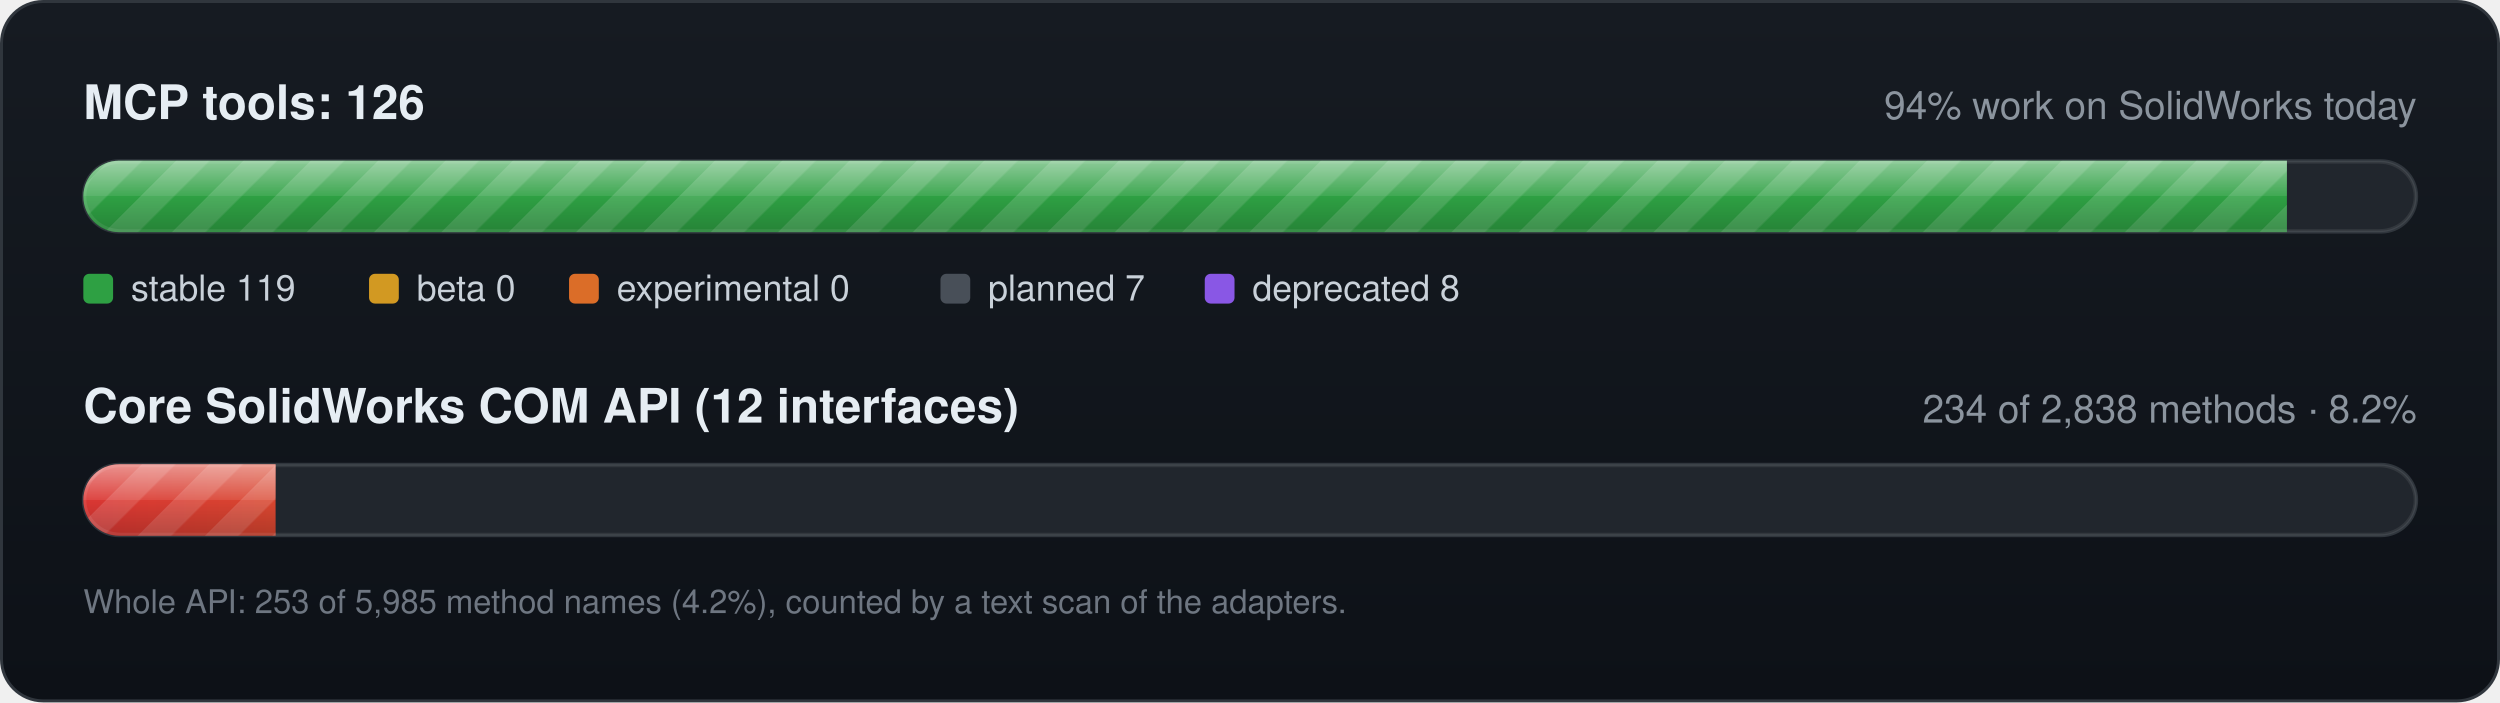
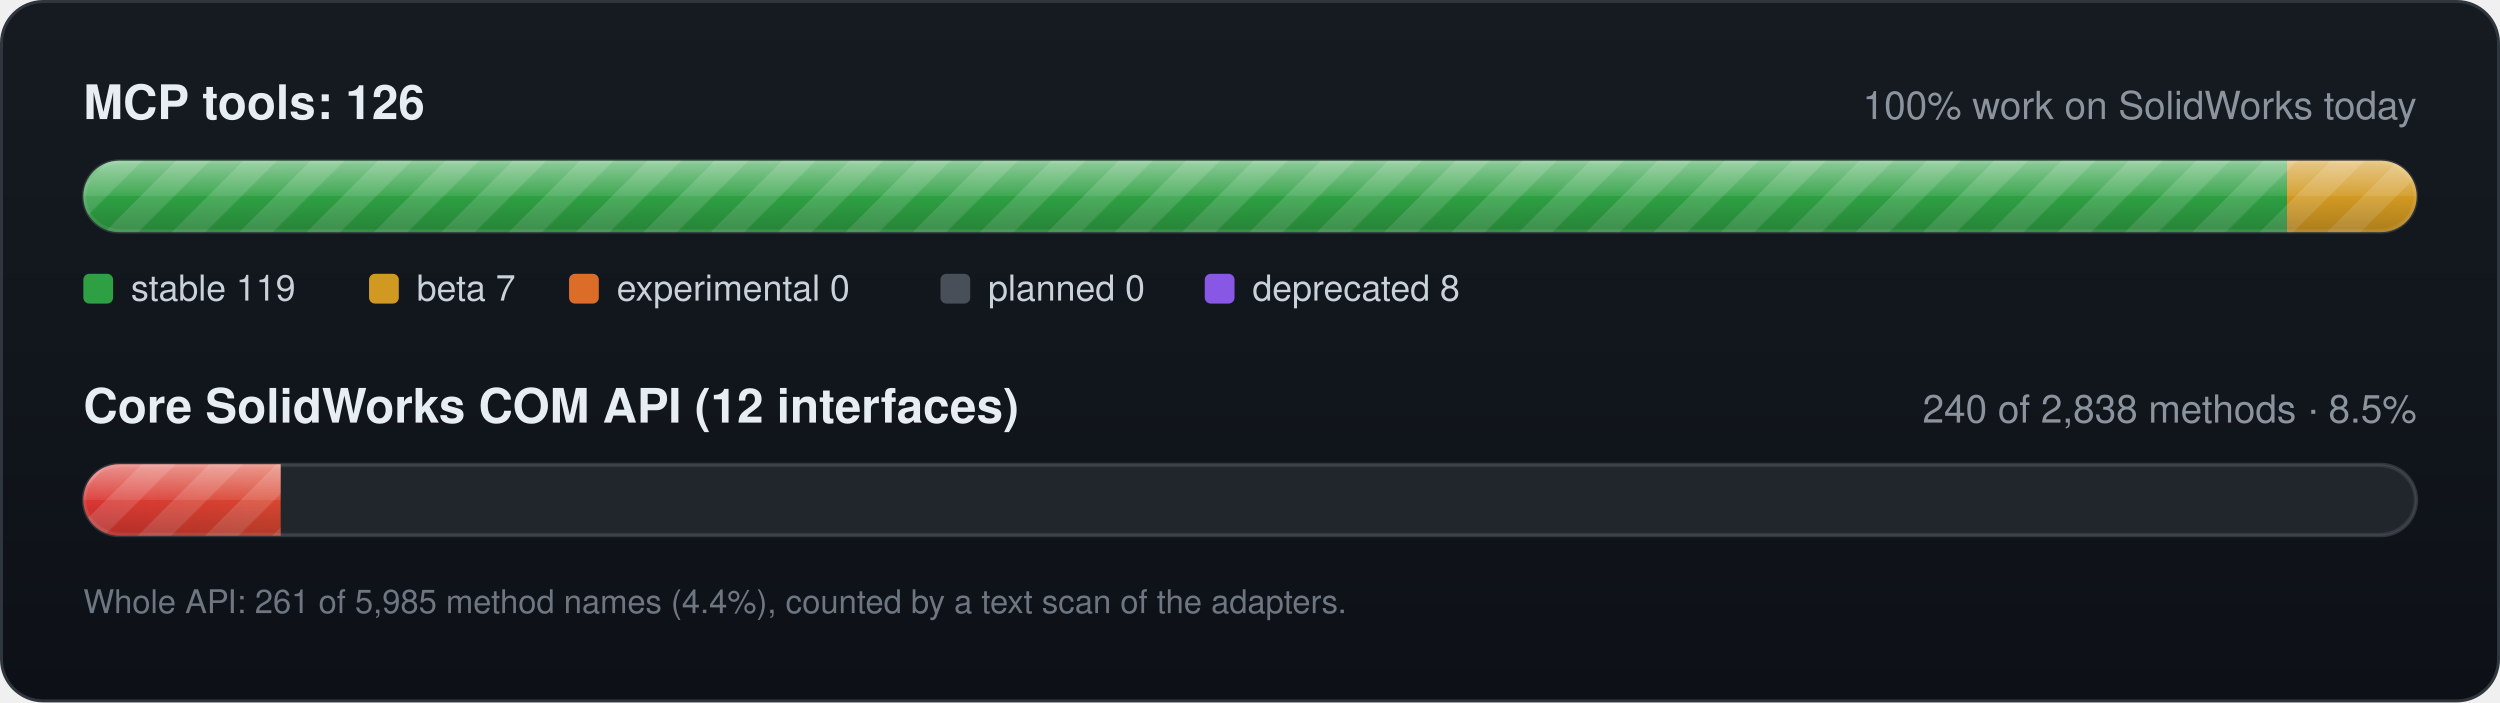
<svg xmlns="http://www.w3.org/2000/svg" width="840" height="236" viewBox="0 0 840 236" role="img" aria-label="Project progress">
  <defs>
    <linearGradient id="panel" x1="0" y1="0" x2="0" y2="1">
      <stop offset="0" stop-color="#161b22" />
      <stop offset="1" stop-color="#0d1117" />
    </linearGradient>
    <linearGradient id="gloss" x1="0" y1="0" x2="0" y2="1">
      <stop offset="0" stop-color="#fff" stop-opacity=".45" />
      <stop offset=".5" stop-color="#fff" stop-opacity=".08" />
      <stop offset=".5" stop-color="#000" stop-opacity="0" />
      <stop offset="1" stop-color="#000" stop-opacity=".18" />
    </linearGradient>
    <linearGradient id="heat" gradientUnits="userSpaceOnUse" x1="28" y1="0" x2="812" y2="0">
      <stop offset="0" stop-color="#da3633" />
      <stop offset=".5" stop-color="#d29922" />
      <stop offset="1" stop-color="#2ea043" />
    </linearGradient>
    <pattern id="stripes" width="16" height="16" patternUnits="userSpaceOnUse" patternTransform="rotate(45)">
      <rect width="8" height="16" fill="#fff" fill-opacity=".14" />
      <animateTransform attributeName="patternTransform" type="translate" additive="sum" from="0 0" to="16 0" dur="1.6s" repeatCount="indefinite" />
    </pattern>
    <clipPath id="track-tools">
      <rect x="28" y="54" width="784" height="24" rx="12.0" />
    </clipPath>
    <clipPath id="track-com">
      <rect x="28" y="156" width="784" height="24" rx="12.0" />
    </clipPath>
  </defs>
  <rect x=".5" y=".5" width="839" height="235" rx="14" fill="url(#panel)" stroke="#30363d" />
  <text x="28" y="40" font-family="-apple-system,'Segoe UI',Helvetica,Arial,sans-serif" font-size="16" fill="#e6edf3" font-weight="600" text-anchor="start">MCP tools: 126</text>
-   <text x="812" y="40" font-family="-apple-system,'Segoe UI',Helvetica,Arial,sans-serif" font-size="13" fill="#8b949e" font-weight="400" text-anchor="end">94% work on SolidWorks today</text>
+   <text x="812" y="40" font-family="-apple-system,'Segoe UI',Helvetica,Arial,sans-serif" font-size="13" fill="#8b949e" font-weight="400" text-anchor="end">100% work on SolidWorks today</text>
  <rect x="28" y="54" width="784" height="24" rx="12.0" fill="#21262d" stroke="#30363d" />
  <g clip-path="url(#track-tools)">
    <rect x="28.0" y="54" width="740.4" height="24" fill="#2ea043" />
-     <rect x="768.4" y="54" width="0.0" height="24" fill="#d29922" />
-     <rect x="768.4" y="54" width="0.0" height="24" fill="#db6d28" />
-     <rect x="28" y="54" width="740.4" height="24" fill="url(#stripes)" />
-     <rect x="28" y="54" width="740.4" height="24" fill="url(#gloss)" />
+     <rect x="768.4" y="54" width="43.6" height="24" fill="#d29922" />
+     <rect x="812.0" y="54" width="0.0" height="24" fill="#db6d28" />
+     <rect x="28" y="54" width="784.0" height="24" fill="url(#stripes)" />
+     <rect x="28" y="54" width="784.0" height="24" fill="url(#gloss)" />
  </g>
  <rect x="28.5" y="54.5" width="783" height="23" rx="12.0" fill="none" stroke="#fff" stroke-opacity=".08" />
  <rect x="28" y="92" width="10" height="10" rx="2" fill="#2ea043" />
  <text x="44" y="101" font-family="-apple-system,'Segoe UI',Helvetica,Arial,sans-serif" font-size="12" fill="#c9d1d9" font-weight="400" text-anchor="start">stable 119</text>
  <rect x="124" y="92" width="10" height="10" rx="2" fill="#d29922" />
-   <text x="140" y="101" font-family="-apple-system,'Segoe UI',Helvetica,Arial,sans-serif" font-size="12" fill="#c9d1d9" font-weight="400" text-anchor="start">beta 0</text>
+   <text x="140" y="101" font-family="-apple-system,'Segoe UI',Helvetica,Arial,sans-serif" font-size="12" fill="#c9d1d9" font-weight="400" text-anchor="start">beta 7</text>
  <rect x="191.2" y="92" width="10" height="10" rx="2" fill="#db6d28" />
  <text x="207.2" y="101" font-family="-apple-system,'Segoe UI',Helvetica,Arial,sans-serif" font-size="12" fill="#c9d1d9" font-weight="400" text-anchor="start">experimental 0</text>
  <rect x="316" y="92" width="10" height="10" rx="2" fill="#484f58" />
-   <text x="332" y="101" font-family="-apple-system,'Segoe UI',Helvetica,Arial,sans-serif" font-size="12" fill="#c9d1d9" font-weight="400" text-anchor="start">planned 7</text>
+   <text x="332" y="101" font-family="-apple-system,'Segoe UI',Helvetica,Arial,sans-serif" font-size="12" fill="#c9d1d9" font-weight="400" text-anchor="start">planned 0</text>
  <rect x="404.8" y="92" width="10" height="10" rx="2" fill="#8957e5" />
  <text x="420.8" y="101" font-family="-apple-system,'Segoe UI',Helvetica,Arial,sans-serif" font-size="12" fill="#c9d1d9" font-weight="400" text-anchor="start">deprecated 8</text>
  <text x="28" y="142" font-family="-apple-system,'Segoe UI',Helvetica,Arial,sans-serif" font-size="16" fill="#e6edf3" font-weight="600" text-anchor="start">Core SolidWorks COM API (12 interfaces)</text>
-   <text x="812" y="142" font-family="-apple-system,'Segoe UI',Helvetica,Arial,sans-serif" font-size="13" fill="#8b949e" font-weight="400" text-anchor="end">234 of 2,838 methods · 8.2%</text>
+   <text x="812" y="142" font-family="-apple-system,'Segoe UI',Helvetica,Arial,sans-serif" font-size="13" fill="#8b949e" font-weight="400" text-anchor="end">240 of 2,838 methods · 8.5%</text>
  <rect x="28" y="156" width="784" height="24" rx="12.0" fill="#21262d" stroke="#30363d" />
  <g clip-path="url(#track-com)">
-     <rect x="28.0" y="156" width="64.6" height="24" fill="url(#heat)" />
-     <rect x="28" y="156" width="64.6" height="24" fill="url(#stripes)" />
-     <rect x="28" y="156" width="64.6" height="24" fill="url(#gloss)" />
+     <rect x="28.0" y="156" width="66.3" height="24" fill="url(#heat)" />
+     <rect x="28" y="156" width="66.3" height="24" fill="url(#stripes)" />
+     <rect x="28" y="156" width="66.3" height="24" fill="url(#gloss)" />
  </g>
  <rect x="28.5" y="156.5" width="783" height="23" rx="12.0" fill="none" stroke="#fff" stroke-opacity=".08" />
-   <text x="28" y="206" font-family="-apple-system,'Segoe UI',Helvetica,Arial,sans-serif" font-size="11" fill="#6e7681" font-weight="400" text-anchor="start">Whole API: 253 of 5,985 method names (4.2%), counted by a text scan of the adapters.</text>
+   <text x="28" y="206" font-family="-apple-system,'Segoe UI',Helvetica,Arial,sans-serif" font-size="11" fill="#6e7681" font-weight="400" text-anchor="start">Whole API: 261 of 5,985 method names (4.4%), counted by a text scan of the adapters.</text>
</svg>
